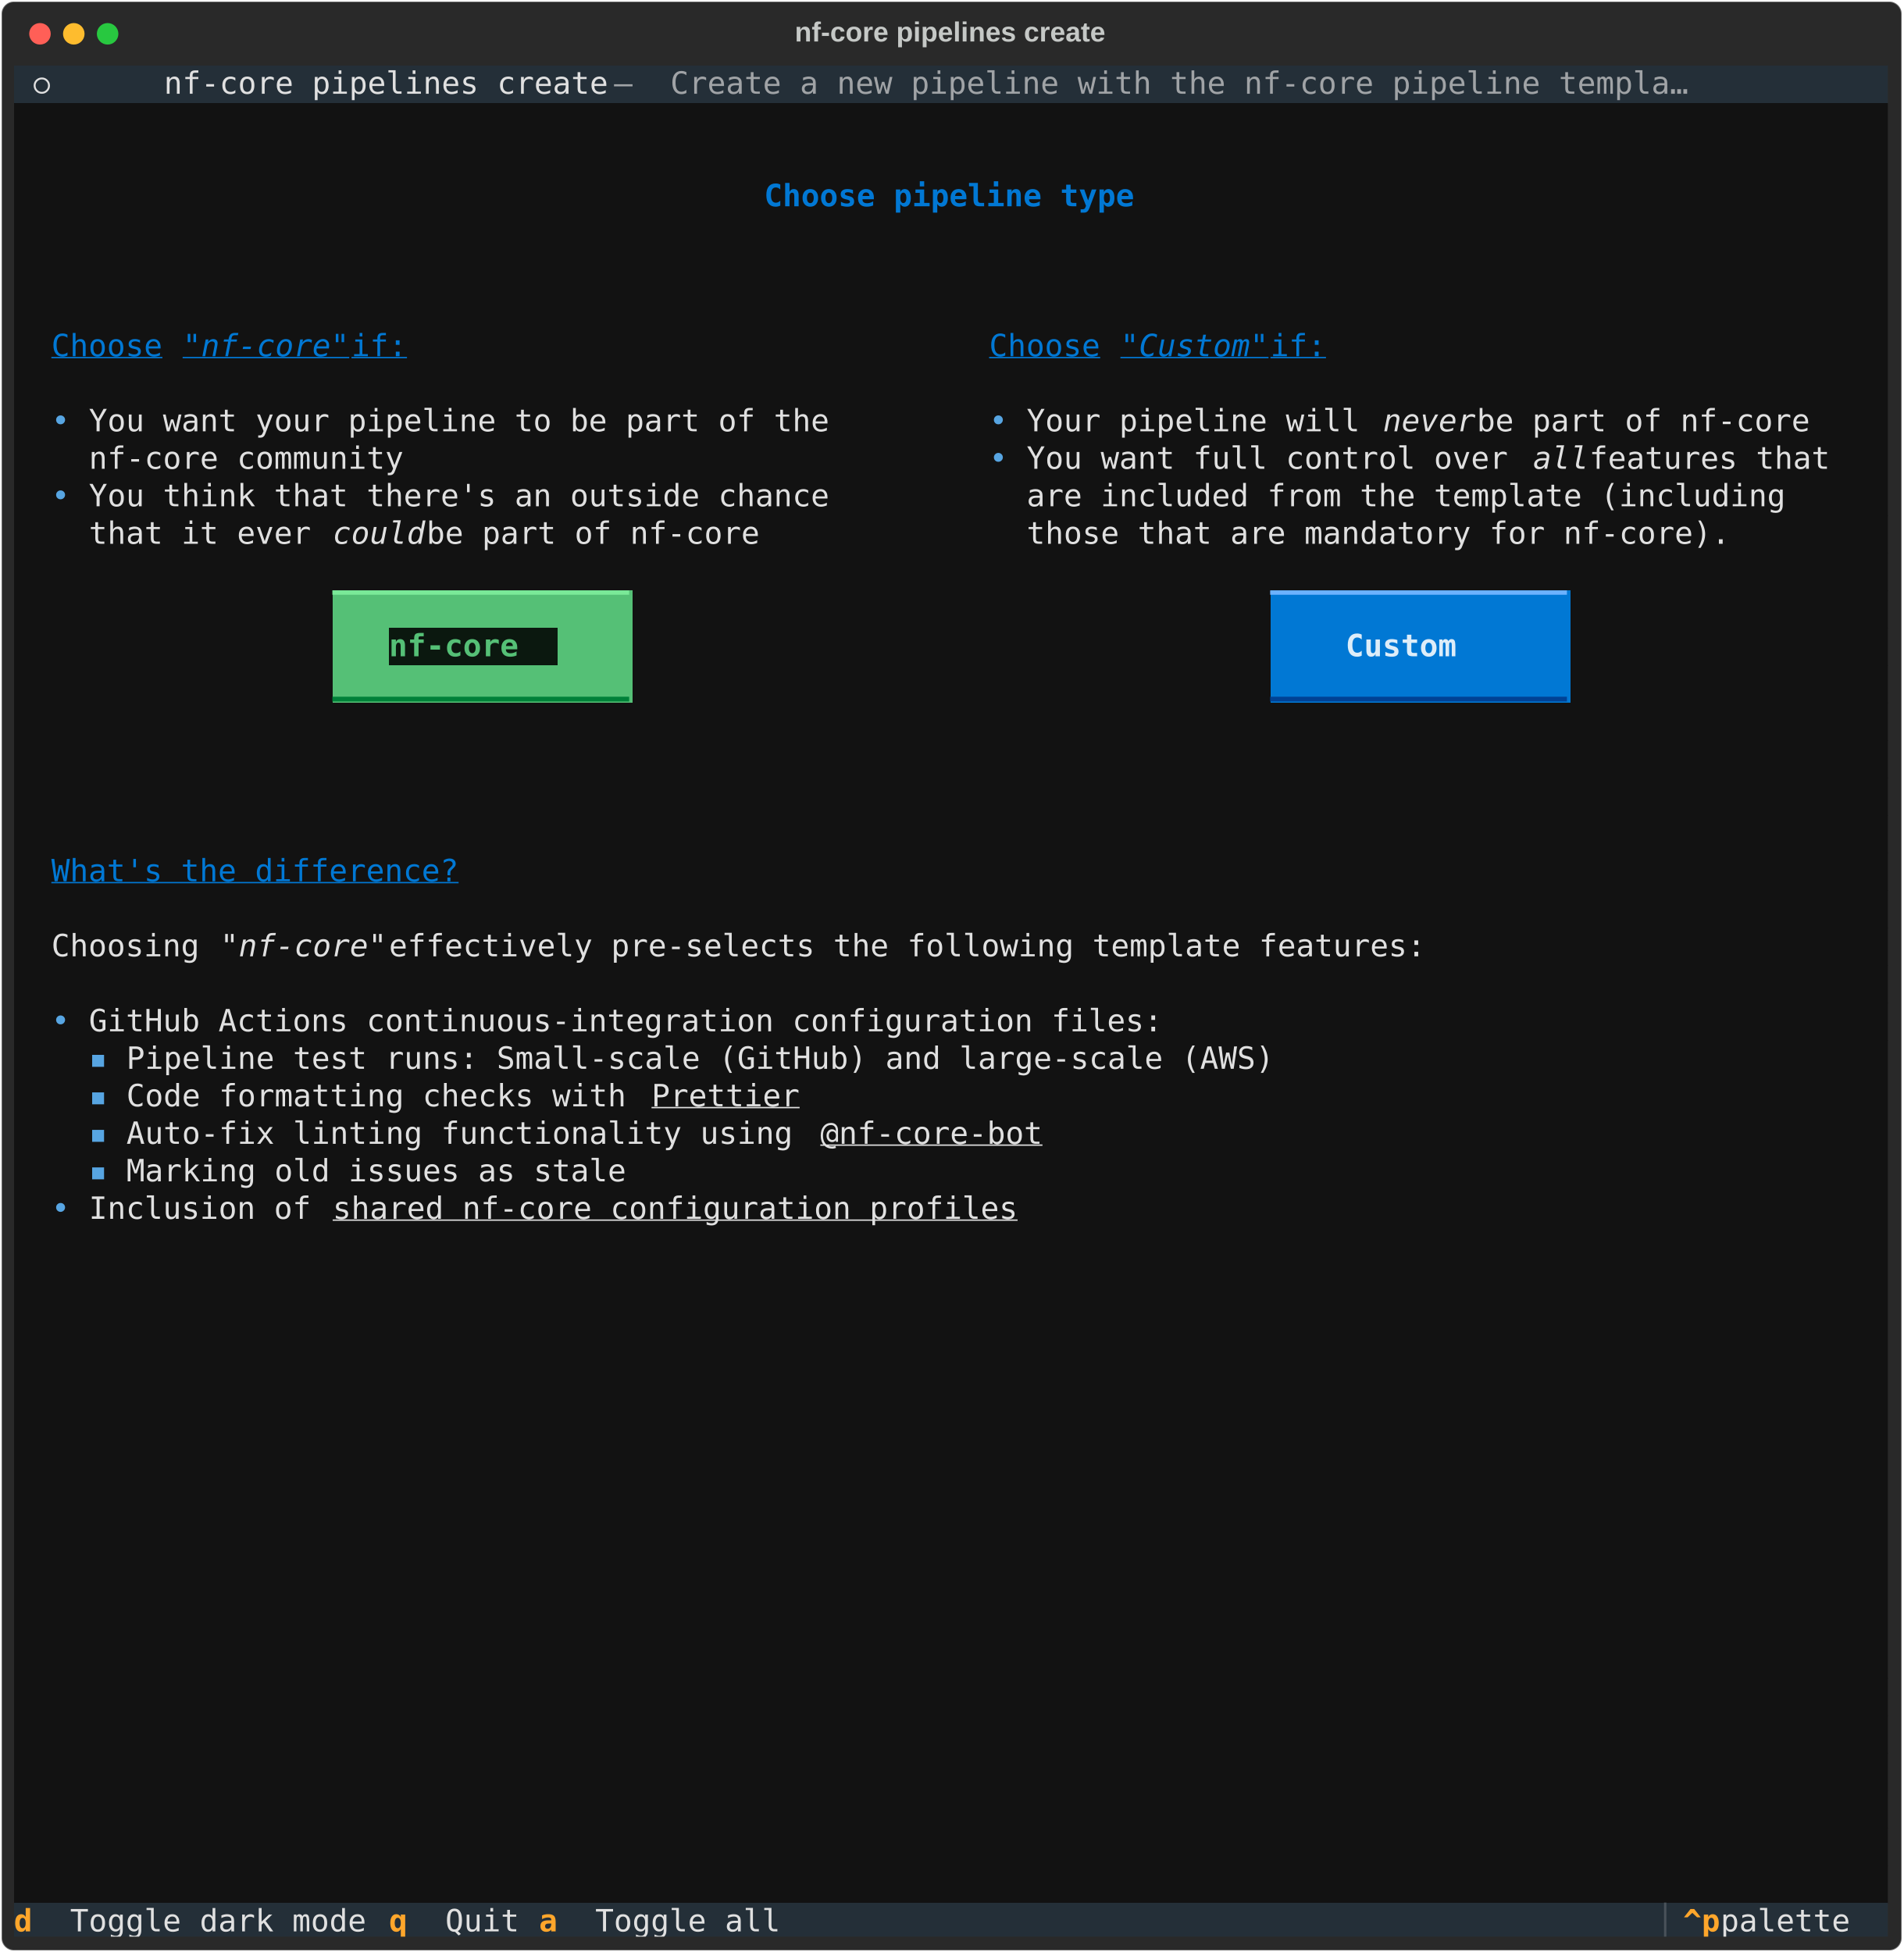
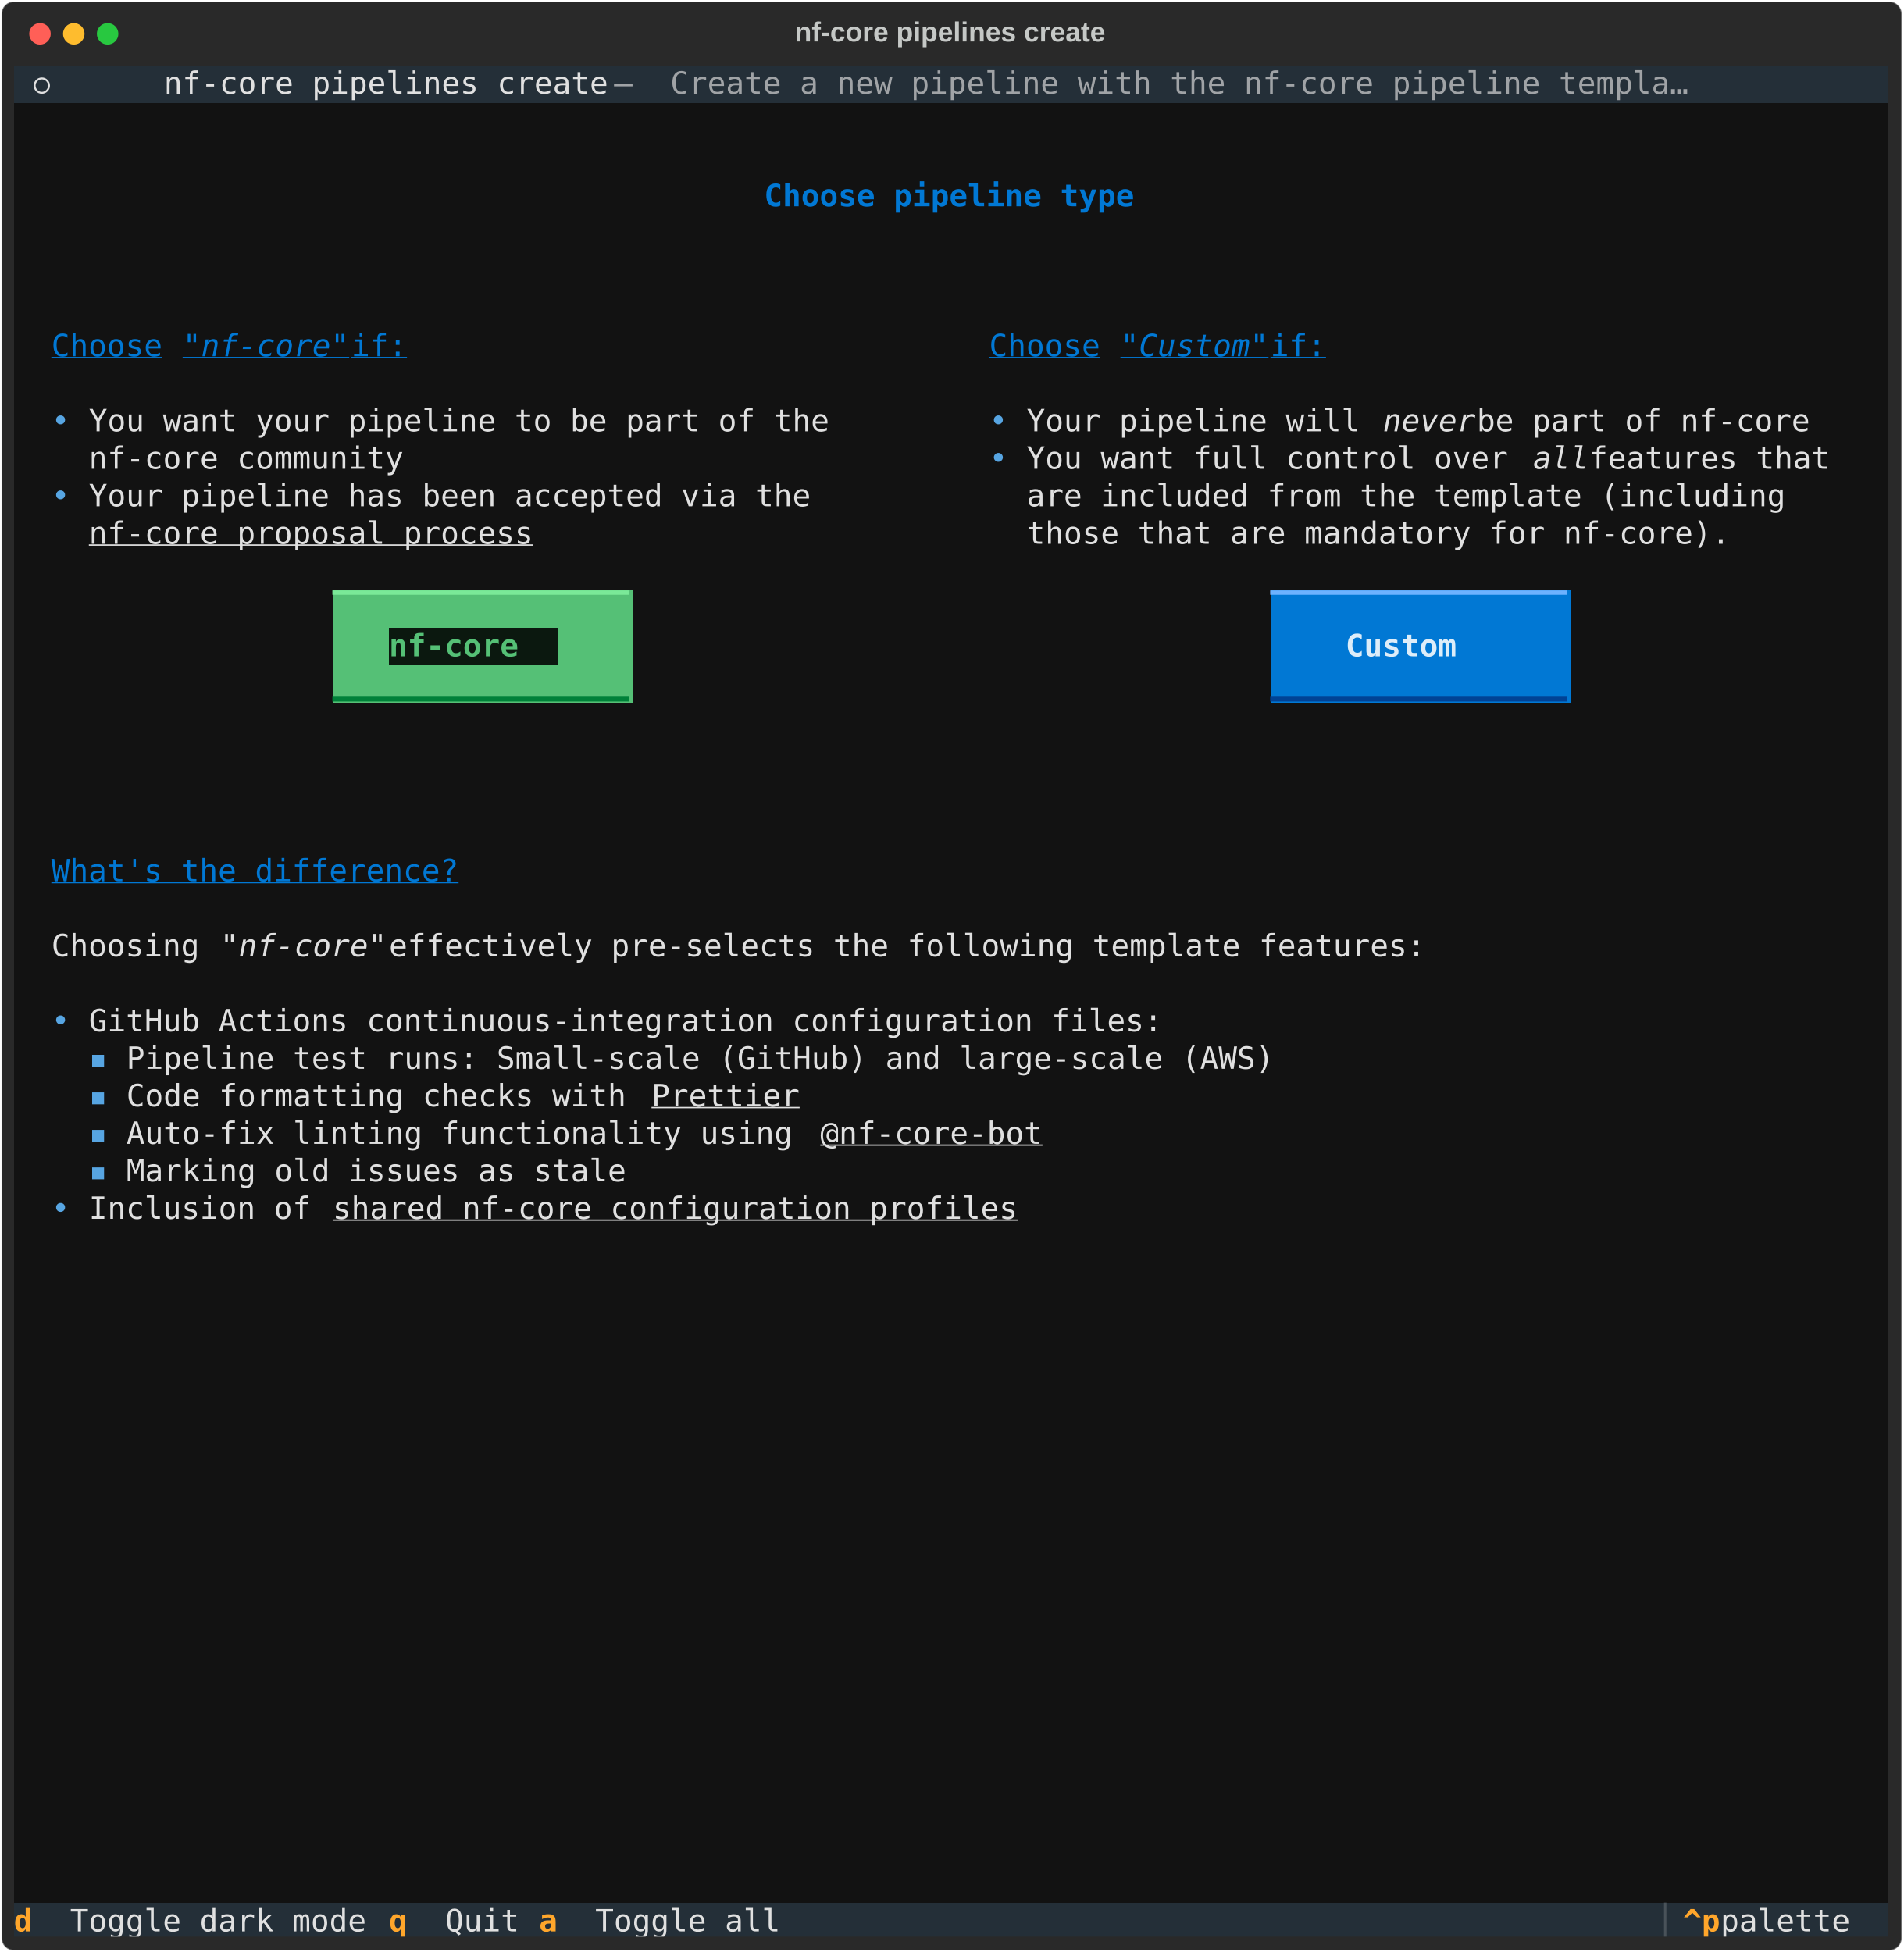
<svg xmlns="http://www.w3.org/2000/svg" class="rich-terminal" viewBox="0 0 1238 1270.0">
  <style>

    @font-face {
        font-family: "Fira Code";
        src: local("FiraCode-Regular"),
                url("https://cdnjs.cloudflare.com/ajax/libs/firacode/6.2.0/woff2/FiraCode-Regular.woff2") format("woff2"),
                url("https://cdnjs.cloudflare.com/ajax/libs/firacode/6.2.0/woff/FiraCode-Regular.woff") format("woff");
        font-style: normal;
        font-weight: 400;
    }
    @font-face {
        font-family: "Fira Code";
        src: local("FiraCode-Bold"),
                url("https://cdnjs.cloudflare.com/ajax/libs/firacode/6.2.0/woff2/FiraCode-Bold.woff2") format("woff2"),
                url("https://cdnjs.cloudflare.com/ajax/libs/firacode/6.2.0/woff/FiraCode-Bold.woff") format("woff");
        font-style: bold;
        font-weight: 700;
    }

    .terminal-matrix {
        font-family: Fira Code, monospace;
        font-size: 20px;
        line-height: 24.4px;
        font-variant-east-asian: full-width;
    }

    .terminal-title {
        font-size: 18px;
        font-weight: bold;
        font-family: arial;
    }

    .terminal-r1 { fill: #c5c8c6 }
.terminal-r2 { fill: #e0e0e0 }
.terminal-r3 { fill: #a0a3a6 }
.terminal-r4 { fill: #0178d4;font-weight: bold }
.terminal-r5 { fill: #0178d4;text-decoration: underline; }
.terminal-r6 { fill: #0178d4;font-style: italic;;text-decoration: underline; }
.terminal-r7 { fill: #57a5e2 }
.terminal-r8 { fill: #e0e0e0;font-style: italic; }
- .terminal-r9 { fill: #7ae998 }
- .terminal-r10 { fill: #6db2ff }
- .terminal-r11 { fill: #55c076;font-weight: bold }
- .terminal-r12 { fill: #ddedf9;font-weight: bold }
- .terminal-r13 { fill: #008139 }
- .terminal-r14 { fill: #004295 }
- .terminal-r15 { fill: #e0e0e0;text-decoration: underline; }
+ .terminal-r9 { fill: #e0e0e0;text-decoration: underline; }
+ .terminal-r10 { fill: #7ae998 }
+ .terminal-r11 { fill: #6db2ff }
+ .terminal-r12 { fill: #55c076;font-weight: bold }
+ .terminal-r13 { fill: #ddedf9;font-weight: bold }
+ .terminal-r14 { fill: #008139 }
+ .terminal-r15 { fill: #004295 }
.terminal-r16 { fill: #ffa62b;font-weight: bold }
.terminal-r17 { fill: #495259 }
    </style>
  <defs>
    <clipPath id="terminal-clip-terminal">
      <rect x="0" y="0" width="1219.0" height="1219.0" />
    </clipPath>
    <clipPath id="terminal-line-0">
      <rect x="0" y="1.5" width="1220" height="24.65" />
    </clipPath>
    <clipPath id="terminal-line-1">
      <rect x="0" y="25.9" width="1220" height="24.65" />
    </clipPath>
    <clipPath id="terminal-line-2">
      <rect x="0" y="50.3" width="1220" height="24.65" />
    </clipPath>
    <clipPath id="terminal-line-3">
      <rect x="0" y="74.7" width="1220" height="24.65" />
    </clipPath>
    <clipPath id="terminal-line-4">
      <rect x="0" y="99.1" width="1220" height="24.65" />
    </clipPath>
    <clipPath id="terminal-line-5">
      <rect x="0" y="123.5" width="1220" height="24.65" />
    </clipPath>
    <clipPath id="terminal-line-6">
      <rect x="0" y="147.9" width="1220" height="24.65" />
    </clipPath>
    <clipPath id="terminal-line-7">
      <rect x="0" y="172.3" width="1220" height="24.65" />
    </clipPath>
    <clipPath id="terminal-line-8">
      <rect x="0" y="196.7" width="1220" height="24.65" />
    </clipPath>
    <clipPath id="terminal-line-9">
      <rect x="0" y="221.1" width="1220" height="24.65" />
    </clipPath>
    <clipPath id="terminal-line-10">
      <rect x="0" y="245.5" width="1220" height="24.65" />
    </clipPath>
    <clipPath id="terminal-line-11">
      <rect x="0" y="269.9" width="1220" height="24.65" />
    </clipPath>
    <clipPath id="terminal-line-12">
      <rect x="0" y="294.3" width="1220" height="24.65" />
    </clipPath>
    <clipPath id="terminal-line-13">
      <rect x="0" y="318.7" width="1220" height="24.65" />
    </clipPath>
    <clipPath id="terminal-line-14">
      <rect x="0" y="343.1" width="1220" height="24.65" />
    </clipPath>
    <clipPath id="terminal-line-15">
      <rect x="0" y="367.5" width="1220" height="24.65" />
    </clipPath>
    <clipPath id="terminal-line-16">
      <rect x="0" y="391.9" width="1220" height="24.65" />
    </clipPath>
    <clipPath id="terminal-line-17">
      <rect x="0" y="416.3" width="1220" height="24.65" />
    </clipPath>
    <clipPath id="terminal-line-18">
      <rect x="0" y="440.7" width="1220" height="24.65" />
    </clipPath>
    <clipPath id="terminal-line-19">
      <rect x="0" y="465.1" width="1220" height="24.65" />
    </clipPath>
    <clipPath id="terminal-line-20">
      <rect x="0" y="489.5" width="1220" height="24.65" />
    </clipPath>
    <clipPath id="terminal-line-21">
      <rect x="0" y="513.9" width="1220" height="24.65" />
    </clipPath>
    <clipPath id="terminal-line-22">
      <rect x="0" y="538.3" width="1220" height="24.65" />
    </clipPath>
    <clipPath id="terminal-line-23">
      <rect x="0" y="562.7" width="1220" height="24.65" />
    </clipPath>
    <clipPath id="terminal-line-24">
      <rect x="0" y="587.1" width="1220" height="24.65" />
    </clipPath>
    <clipPath id="terminal-line-25">
      <rect x="0" y="611.5" width="1220" height="24.65" />
    </clipPath>
    <clipPath id="terminal-line-26">
      <rect x="0" y="635.9" width="1220" height="24.65" />
    </clipPath>
    <clipPath id="terminal-line-27">
      <rect x="0" y="660.3" width="1220" height="24.65" />
    </clipPath>
    <clipPath id="terminal-line-28">
      <rect x="0" y="684.7" width="1220" height="24.65" />
    </clipPath>
    <clipPath id="terminal-line-29">
      <rect x="0" y="709.1" width="1220" height="24.65" />
    </clipPath>
    <clipPath id="terminal-line-30">
      <rect x="0" y="733.5" width="1220" height="24.65" />
    </clipPath>
    <clipPath id="terminal-line-31">
      <rect x="0" y="757.9" width="1220" height="24.65" />
    </clipPath>
    <clipPath id="terminal-line-32">
      <rect x="0" y="782.3" width="1220" height="24.65" />
    </clipPath>
    <clipPath id="terminal-line-33">
      <rect x="0" y="806.7" width="1220" height="24.65" />
    </clipPath>
    <clipPath id="terminal-line-34">
      <rect x="0" y="831.1" width="1220" height="24.65" />
    </clipPath>
    <clipPath id="terminal-line-35">
      <rect x="0" y="855.5" width="1220" height="24.65" />
    </clipPath>
    <clipPath id="terminal-line-36">
      <rect x="0" y="879.9" width="1220" height="24.65" />
    </clipPath>
    <clipPath id="terminal-line-37">
      <rect x="0" y="904.3" width="1220" height="24.65" />
    </clipPath>
    <clipPath id="terminal-line-38">
      <rect x="0" y="928.7" width="1220" height="24.65" />
    </clipPath>
    <clipPath id="terminal-line-39">
      <rect x="0" y="953.1" width="1220" height="24.65" />
    </clipPath>
    <clipPath id="terminal-line-40">
      <rect x="0" y="977.5" width="1220" height="24.65" />
    </clipPath>
    <clipPath id="terminal-line-41">
      <rect x="0" y="1001.9" width="1220" height="24.65" />
    </clipPath>
    <clipPath id="terminal-line-42">
      <rect x="0" y="1026.3" width="1220" height="24.65" />
    </clipPath>
    <clipPath id="terminal-line-43">
      <rect x="0" y="1050.7" width="1220" height="24.65" />
    </clipPath>
    <clipPath id="terminal-line-44">
      <rect x="0" y="1075.1" width="1220" height="24.65" />
    </clipPath>
    <clipPath id="terminal-line-45">
      <rect x="0" y="1099.5" width="1220" height="24.65" />
    </clipPath>
    <clipPath id="terminal-line-46">
      <rect x="0" y="1123.9" width="1220" height="24.65" />
    </clipPath>
    <clipPath id="terminal-line-47">
      <rect x="0" y="1148.3" width="1220" height="24.65" />
    </clipPath>
    <clipPath id="terminal-line-48">
      <rect x="0" y="1172.7" width="1220" height="24.65" />
    </clipPath>
  </defs>
  <rect fill="#292929" stroke="rgba(255,255,255,0.35)" stroke-width="1" x="1" y="1" width="1236" height="1268" rx="8" />
  <text class="terminal-title" fill="#c5c8c6" text-anchor="middle" x="618" y="27">nf-core pipelines create</text>
  <g transform="translate(26,22)">
    <circle cx="0" cy="0" r="7" fill="#ff5f57" />
    <circle cx="22" cy="0" r="7" fill="#febc2e" />
    <circle cx="44" cy="0" r="7" fill="#28c840" />
  </g>
  <g transform="translate(9, 41)" clip-path="url(#terminal-clip-terminal)">
    <rect fill="#242f38" x="0" y="1.5" width="12.2" height="24.65" shape-rendering="crispEdges" />
    <rect fill="#242f38" x="12.2" y="1.5" width="12.2" height="24.65" shape-rendering="crispEdges" />
    <rect fill="#242f38" x="24.4" y="1.5" width="61" height="24.65" shape-rendering="crispEdges" />
    <rect fill="#242f38" x="85.4" y="1.5" width="12.2" height="24.65" shape-rendering="crispEdges" />
    <rect fill="#242f38" x="97.6" y="1.5" width="292.8" height="24.65" shape-rendering="crispEdges" />
    <rect fill="#242f38" x="390.4" y="1.5" width="36.6" height="24.65" shape-rendering="crispEdges" />
    <rect fill="#242f38" x="427" y="1.5" width="671" height="24.65" shape-rendering="crispEdges" />
    <rect fill="#242f38" x="1098" y="1.5" width="12.2" height="24.65" shape-rendering="crispEdges" />
    <rect fill="#242f38" x="1110.2" y="1.5" width="0" height="24.65" shape-rendering="crispEdges" />
    <rect fill="#242f38" x="1110.2" y="1.5" width="109.8" height="24.65" shape-rendering="crispEdges" />
    <rect fill="#121212" x="0" y="25.9" width="1220" height="24.65" shape-rendering="crispEdges" />
    <rect fill="#121212" x="0" y="50.3" width="1220" height="24.65" shape-rendering="crispEdges" />
    <rect fill="#121212" x="0" y="74.7" width="24.4" height="24.65" shape-rendering="crispEdges" />
    <rect fill="#121212" x="24.4" y="74.7" width="463.6" height="24.65" shape-rendering="crispEdges" />
    <rect fill="#121212" x="488" y="74.7" width="244" height="24.65" shape-rendering="crispEdges" />
    <rect fill="#121212" x="732" y="74.7" width="463.6" height="24.65" shape-rendering="crispEdges" />
    <rect fill="#121212" x="1195.6" y="74.7" width="24.4" height="24.65" shape-rendering="crispEdges" />
    <rect fill="#121212" x="0" y="99.1" width="1220" height="24.65" shape-rendering="crispEdges" />
    <rect fill="#121212" x="0" y="123.5" width="1220" height="24.65" shape-rendering="crispEdges" />
    <rect fill="#121212" x="0" y="147.9" width="1220" height="24.65" shape-rendering="crispEdges" />
    <rect fill="#121212" x="0" y="172.3" width="24.4" height="24.65" shape-rendering="crispEdges" />
    <rect fill="#121212" x="24.4" y="172.3" width="85.4" height="24.65" shape-rendering="crispEdges" />
    <rect fill="#121212" x="109.8" y="172.3" width="109.8" height="24.65" shape-rendering="crispEdges" />
    <rect fill="#121212" x="219.6" y="172.3" width="48.8" height="24.65" shape-rendering="crispEdges" />
    <rect fill="#121212" x="268.4" y="172.3" width="366" height="24.65" shape-rendering="crispEdges" />
    <rect fill="#121212" x="634.4" y="172.3" width="85.4" height="24.65" shape-rendering="crispEdges" />
    <rect fill="#121212" x="719.8" y="172.3" width="97.6" height="24.65" shape-rendering="crispEdges" />
    <rect fill="#121212" x="817.4" y="172.3" width="48.8" height="24.65" shape-rendering="crispEdges" />
    <rect fill="#121212" x="866.2" y="172.3" width="353.8" height="24.65" shape-rendering="crispEdges" />
    <rect fill="#121212" x="0" y="196.7" width="1220" height="24.65" shape-rendering="crispEdges" />
    <rect fill="#121212" x="0" y="221.1" width="24.4" height="24.65" shape-rendering="crispEdges" />
    <rect fill="#121212" x="24.4" y="221.1" width="24.4" height="24.65" shape-rendering="crispEdges" />
    <rect fill="#121212" x="48.8" y="221.1" width="488" height="24.65" shape-rendering="crispEdges" />
    <rect fill="#121212" x="536.8" y="221.1" width="97.6" height="24.65" shape-rendering="crispEdges" />
    <rect fill="#121212" x="634.4" y="221.1" width="24.4" height="24.65" shape-rendering="crispEdges" />
    <rect fill="#121212" x="658.8" y="221.1" width="231.8" height="24.65" shape-rendering="crispEdges" />
    <rect fill="#121212" x="890.6" y="221.1" width="61" height="24.65" shape-rendering="crispEdges" />
    <rect fill="#121212" x="951.6" y="221.1" width="231.8" height="24.65" shape-rendering="crispEdges" />
    <rect fill="#121212" x="1183.4" y="221.1" width="36.6" height="24.65" shape-rendering="crispEdges" />
    <rect fill="#121212" x="0" y="245.5" width="24.4" height="24.65" shape-rendering="crispEdges" />
    <rect fill="#121212" x="24.4" y="245.5" width="24.4" height="24.65" shape-rendering="crispEdges" />
    <rect fill="#121212" x="48.8" y="245.5" width="207.4" height="24.65" shape-rendering="crispEdges" />
    <rect fill="#121212" x="256.2" y="245.5" width="378.2" height="24.65" shape-rendering="crispEdges" />
    <rect fill="#121212" x="634.4" y="245.5" width="24.4" height="24.65" shape-rendering="crispEdges" />
    <rect fill="#121212" x="658.8" y="245.5" width="329.4" height="24.65" shape-rendering="crispEdges" />
    <rect fill="#121212" x="988.2" y="245.5" width="36.6" height="24.65" shape-rendering="crispEdges" />
    <rect fill="#121212" x="1024.8" y="245.5" width="170.8" height="24.65" shape-rendering="crispEdges" />
    <rect fill="#121212" x="1195.6" y="245.5" width="24.4" height="24.65" shape-rendering="crispEdges" />
    <rect fill="#121212" x="0" y="269.9" width="24.4" height="24.65" shape-rendering="crispEdges" />
    <rect fill="#121212" x="24.4" y="269.9" width="24.4" height="24.65" shape-rendering="crispEdges" />
-     <rect fill="#121212" x="48.8" y="269.9" width="488" height="24.65" shape-rendering="crispEdges" />
-     <rect fill="#121212" x="536.8" y="269.9" width="97.6" height="24.65" shape-rendering="crispEdges" />
+     <rect fill="#121212" x="48.8" y="269.9" width="475.8" height="24.65" shape-rendering="crispEdges" />
+     <rect fill="#121212" x="524.6" y="269.9" width="109.8" height="24.65" shape-rendering="crispEdges" />
    <rect fill="#121212" x="634.4" y="269.9" width="24.4" height="24.65" shape-rendering="crispEdges" />
    <rect fill="#121212" x="658.8" y="269.9" width="500.2" height="24.65" shape-rendering="crispEdges" />
    <rect fill="#121212" x="1159" y="269.9" width="61" height="24.65" shape-rendering="crispEdges" />
    <rect fill="#121212" x="0" y="294.3" width="24.4" height="24.65" shape-rendering="crispEdges" />
    <rect fill="#121212" x="24.4" y="294.3" width="24.4" height="24.65" shape-rendering="crispEdges" />
-     <rect fill="#121212" x="48.8" y="294.3" width="158.6" height="24.65" shape-rendering="crispEdges" />
-     <rect fill="#121212" x="207.4" y="294.3" width="61" height="24.65" shape-rendering="crispEdges" />
-     <rect fill="#121212" x="268.4" y="294.3" width="231.8" height="24.65" shape-rendering="crispEdges" />
-     <rect fill="#121212" x="500.2" y="294.3" width="134.2" height="24.65" shape-rendering="crispEdges" />
+     <rect fill="#121212" x="48.8" y="294.3" width="292.8" height="24.65" shape-rendering="crispEdges" />
+     <rect fill="#121212" x="341.6" y="294.3" width="292.8" height="24.65" shape-rendering="crispEdges" />
    <rect fill="#121212" x="634.4" y="294.3" width="24.4" height="24.65" shape-rendering="crispEdges" />
    <rect fill="#121212" x="658.8" y="294.3" width="463.6" height="24.65" shape-rendering="crispEdges" />
    <rect fill="#121212" x="1122.4" y="294.3" width="97.6" height="24.65" shape-rendering="crispEdges" />
    <rect fill="#121212" x="0" y="318.7" width="1220" height="24.65" shape-rendering="crispEdges" />
    <rect fill="#121212" x="0" y="343.1" width="207.4" height="24.65" shape-rendering="crispEdges" />
    <rect fill="#55c076" x="207.4" y="343.1" width="195.2" height="24.65" shape-rendering="crispEdges" />
    <rect fill="#121212" x="402.6" y="343.1" width="414.8" height="24.65" shape-rendering="crispEdges" />
    <rect fill="#0178d4" x="817.4" y="343.1" width="195.2" height="24.65" shape-rendering="crispEdges" />
    <rect fill="#121212" x="1012.6" y="343.1" width="207.4" height="24.65" shape-rendering="crispEdges" />
    <rect fill="#121212" x="0" y="367.5" width="207.4" height="24.65" shape-rendering="crispEdges" />
    <rect fill="#55c076" x="207.4" y="367.5" width="36.6" height="24.65" shape-rendering="crispEdges" />
    <rect fill="#0b180f" x="244" y="367.5" width="109.8" height="24.65" shape-rendering="crispEdges" />
    <rect fill="#55c076" x="353.8" y="367.5" width="48.8" height="24.65" shape-rendering="crispEdges" />
    <rect fill="#121212" x="402.6" y="367.5" width="414.8" height="24.65" shape-rendering="crispEdges" />
    <rect fill="#0178d4" x="817.4" y="367.5" width="48.8" height="24.65" shape-rendering="crispEdges" />
    <rect fill="#0178d4" x="866.2" y="367.5" width="97.6" height="24.65" shape-rendering="crispEdges" />
    <rect fill="#0178d4" x="963.8" y="367.5" width="48.8" height="24.65" shape-rendering="crispEdges" />
    <rect fill="#121212" x="1012.6" y="367.5" width="207.4" height="24.65" shape-rendering="crispEdges" />
    <rect fill="#121212" x="0" y="391.9" width="207.4" height="24.65" shape-rendering="crispEdges" />
    <rect fill="#55c076" x="207.4" y="391.9" width="195.2" height="24.65" shape-rendering="crispEdges" />
    <rect fill="#121212" x="402.6" y="391.9" width="414.8" height="24.65" shape-rendering="crispEdges" />
    <rect fill="#0178d4" x="817.4" y="391.9" width="195.2" height="24.65" shape-rendering="crispEdges" />
    <rect fill="#121212" x="1012.6" y="391.9" width="207.4" height="24.65" shape-rendering="crispEdges" />
    <rect fill="#121212" x="0" y="416.3" width="1220" height="24.65" shape-rendering="crispEdges" />
    <rect fill="#121212" x="0" y="440.7" width="1220" height="24.65" shape-rendering="crispEdges" />
    <rect fill="#121212" x="0" y="465.1" width="1220" height="24.65" shape-rendering="crispEdges" />
    <rect fill="#121212" x="0" y="489.5" width="1220" height="24.65" shape-rendering="crispEdges" />
    <rect fill="#121212" x="0" y="513.9" width="24.4" height="24.65" shape-rendering="crispEdges" />
    <rect fill="#121212" x="24.4" y="513.9" width="268.4" height="24.65" shape-rendering="crispEdges" />
    <rect fill="#121212" x="292.8" y="513.9" width="927.2" height="24.65" shape-rendering="crispEdges" />
    <rect fill="#121212" x="0" y="538.3" width="1220" height="24.65" shape-rendering="crispEdges" />
    <rect fill="#121212" x="0" y="562.7" width="24.4" height="24.65" shape-rendering="crispEdges" />
    <rect fill="#121212" x="24.4" y="562.7" width="109.8" height="24.65" shape-rendering="crispEdges" />
    <rect fill="#121212" x="134.2" y="562.7" width="109.8" height="24.65" shape-rendering="crispEdges" />
    <rect fill="#121212" x="244" y="562.7" width="695.4" height="24.65" shape-rendering="crispEdges" />
    <rect fill="#121212" x="939.4" y="562.7" width="280.6" height="24.65" shape-rendering="crispEdges" />
    <rect fill="#121212" x="0" y="587.1" width="1220" height="24.65" shape-rendering="crispEdges" />
    <rect fill="#121212" x="0" y="611.5" width="24.4" height="24.65" shape-rendering="crispEdges" />
    <rect fill="#121212" x="24.4" y="611.5" width="24.4" height="24.65" shape-rendering="crispEdges" />
    <rect fill="#121212" x="48.8" y="611.5" width="707.6" height="24.65" shape-rendering="crispEdges" />
    <rect fill="#121212" x="756.4" y="611.5" width="463.6" height="24.65" shape-rendering="crispEdges" />
    <rect fill="#121212" x="0" y="635.9" width="24.4" height="24.65" shape-rendering="crispEdges" />
    <rect fill="#121212" x="24.4" y="635.9" width="24.4" height="24.65" shape-rendering="crispEdges" />
    <rect fill="#121212" x="48.8" y="635.9" width="24.4" height="24.65" shape-rendering="crispEdges" />
    <rect fill="#121212" x="73.2" y="635.9" width="756.4" height="24.65" shape-rendering="crispEdges" />
    <rect fill="#121212" x="829.6" y="635.9" width="390.4" height="24.65" shape-rendering="crispEdges" />
    <rect fill="#121212" x="0" y="660.3" width="24.4" height="24.65" shape-rendering="crispEdges" />
    <rect fill="#121212" x="24.4" y="660.3" width="24.4" height="24.65" shape-rendering="crispEdges" />
    <rect fill="#121212" x="48.8" y="660.3" width="24.4" height="24.65" shape-rendering="crispEdges" />
    <rect fill="#121212" x="73.2" y="660.3" width="341.6" height="24.65" shape-rendering="crispEdges" />
    <rect fill="#121212" x="414.8" y="660.3" width="97.6" height="24.65" shape-rendering="crispEdges" />
    <rect fill="#121212" x="512.4" y="660.3" width="707.6" height="24.65" shape-rendering="crispEdges" />
    <rect fill="#121212" x="0" y="684.7" width="24.4" height="24.65" shape-rendering="crispEdges" />
    <rect fill="#121212" x="24.4" y="684.7" width="24.4" height="24.65" shape-rendering="crispEdges" />
    <rect fill="#121212" x="48.8" y="684.7" width="24.4" height="24.65" shape-rendering="crispEdges" />
    <rect fill="#121212" x="73.2" y="684.7" width="451.4" height="24.65" shape-rendering="crispEdges" />
    <rect fill="#121212" x="524.6" y="684.7" width="146.4" height="24.65" shape-rendering="crispEdges" />
    <rect fill="#121212" x="671" y="684.7" width="549" height="24.65" shape-rendering="crispEdges" />
    <rect fill="#121212" x="0" y="709.1" width="24.4" height="24.65" shape-rendering="crispEdges" />
    <rect fill="#121212" x="24.4" y="709.1" width="24.4" height="24.65" shape-rendering="crispEdges" />
    <rect fill="#121212" x="48.8" y="709.1" width="24.4" height="24.65" shape-rendering="crispEdges" />
    <rect fill="#121212" x="73.2" y="709.1" width="329.4" height="24.65" shape-rendering="crispEdges" />
    <rect fill="#121212" x="402.6" y="709.1" width="817.4" height="24.65" shape-rendering="crispEdges" />
    <rect fill="#121212" x="0" y="733.5" width="24.4" height="24.65" shape-rendering="crispEdges" />
    <rect fill="#121212" x="24.4" y="733.5" width="24.4" height="24.65" shape-rendering="crispEdges" />
    <rect fill="#121212" x="48.8" y="733.5" width="158.6" height="24.65" shape-rendering="crispEdges" />
    <rect fill="#121212" x="207.4" y="733.5" width="451.4" height="24.65" shape-rendering="crispEdges" />
    <rect fill="#121212" x="658.8" y="733.5" width="561.2" height="24.65" shape-rendering="crispEdges" />
    <rect fill="#121212" x="0" y="757.9" width="1220" height="24.65" shape-rendering="crispEdges" />
    <rect fill="#121212" x="0" y="782.3" width="1220" height="24.65" shape-rendering="crispEdges" />
    <rect fill="#121212" x="0" y="806.7" width="1220" height="24.65" shape-rendering="crispEdges" />
    <rect fill="#121212" x="0" y="831.1" width="1220" height="24.65" shape-rendering="crispEdges" />
    <rect fill="#121212" x="0" y="855.5" width="1220" height="24.65" shape-rendering="crispEdges" />
    <rect fill="#121212" x="0" y="879.9" width="1220" height="24.65" shape-rendering="crispEdges" />
    <rect fill="#121212" x="0" y="904.3" width="1220" height="24.65" shape-rendering="crispEdges" />
    <rect fill="#121212" x="0" y="928.7" width="1220" height="24.65" shape-rendering="crispEdges" />
    <rect fill="#121212" x="0" y="953.1" width="1220" height="24.65" shape-rendering="crispEdges" />
    <rect fill="#121212" x="0" y="977.5" width="1220" height="24.65" shape-rendering="crispEdges" />
    <rect fill="#121212" x="0" y="1001.9" width="1220" height="24.65" shape-rendering="crispEdges" />
    <rect fill="#121212" x="0" y="1026.3" width="1220" height="24.65" shape-rendering="crispEdges" />
    <rect fill="#121212" x="0" y="1050.7" width="1220" height="24.65" shape-rendering="crispEdges" />
    <rect fill="#121212" x="0" y="1075.1" width="1220" height="24.65" shape-rendering="crispEdges" />
    <rect fill="#121212" x="0" y="1099.5" width="1220" height="24.65" shape-rendering="crispEdges" />
    <rect fill="#121212" x="0" y="1123.9" width="1220" height="24.65" shape-rendering="crispEdges" />
    <rect fill="#121212" x="0" y="1148.3" width="1220" height="24.65" shape-rendering="crispEdges" />
    <rect fill="#121212" x="0" y="1172.7" width="1220" height="24.65" shape-rendering="crispEdges" />
    <rect fill="#242f38" x="0" y="1197.1" width="36.6" height="24.65" shape-rendering="crispEdges" />
    <rect fill="#242f38" x="36.6" y="1197.1" width="207.4" height="24.65" shape-rendering="crispEdges" />
    <rect fill="#242f38" x="244" y="1197.1" width="36.6" height="24.65" shape-rendering="crispEdges" />
    <rect fill="#242f38" x="280.6" y="1197.1" width="61" height="24.65" shape-rendering="crispEdges" />
    <rect fill="#242f38" x="341.6" y="1197.1" width="36.6" height="24.65" shape-rendering="crispEdges" />
    <rect fill="#242f38" x="378.2" y="1197.1" width="134.2" height="24.65" shape-rendering="crispEdges" />
    <rect fill="#242f38" x="512.4" y="1197.1" width="561.2" height="24.65" shape-rendering="crispEdges" />
    <rect fill="#242f38" x="1073.6" y="1197.1" width="12.2" height="24.65" shape-rendering="crispEdges" />
    <rect fill="#242f38" x="1085.8" y="1197.1" width="24.4" height="24.65" shape-rendering="crispEdges" />
    <rect fill="#242f38" x="1110.2" y="1197.1" width="97.6" height="24.65" shape-rendering="crispEdges" />
    <rect fill="#242f38" x="1207.8" y="1197.1" width="12.2" height="24.65" shape-rendering="crispEdges" />
    <g class="terminal-matrix">
      <text class="terminal-r2" x="12.2" y="20" textLength="12.2" clip-path="url(#terminal-line-0)">⭘</text>
      <text class="terminal-r2" x="97.6" y="20" textLength="292.8" clip-path="url(#terminal-line-0)">nf-core pipelines create</text>
      <text class="terminal-r3" x="390.4" y="20" textLength="36.6" clip-path="url(#terminal-line-0)"> — </text>
      <text class="terminal-r3" x="427" y="20" textLength="671" clip-path="url(#terminal-line-0)">Create a new pipeline with the nf-core pipeline templa…</text>
      <text class="terminal-r1" x="1220" y="20" textLength="12.2" clip-path="url(#terminal-line-0)">
</text>
      <text class="terminal-r1" x="1220" y="44.4" textLength="12.2" clip-path="url(#terminal-line-1)">
</text>
      <text class="terminal-r1" x="1220" y="68.8" textLength="12.2" clip-path="url(#terminal-line-2)">
</text>
      <text class="terminal-r4" x="488" y="93.2" textLength="244" clip-path="url(#terminal-line-3)">Choose pipeline type</text>
      <text class="terminal-r1" x="1220" y="93.2" textLength="12.2" clip-path="url(#terminal-line-3)">
</text>
      <text class="terminal-r1" x="1220" y="117.6" textLength="12.2" clip-path="url(#terminal-line-4)">
</text>
      <text class="terminal-r1" x="1220" y="142" textLength="12.2" clip-path="url(#terminal-line-5)">
</text>
      <text class="terminal-r1" x="1220" y="166.4" textLength="12.2" clip-path="url(#terminal-line-6)">
</text>
      <text class="terminal-r5" x="24.4" y="190.8" textLength="85.4" clip-path="url(#terminal-line-7)">Choose </text>
      <text class="terminal-r6" x="109.8" y="190.8" textLength="109.8" clip-path="url(#terminal-line-7)">"nf-core"</text>
      <text class="terminal-r5" x="219.6" y="190.8" textLength="48.8" clip-path="url(#terminal-line-7)"> if:</text>
      <text class="terminal-r5" x="634.4" y="190.8" textLength="85.4" clip-path="url(#terminal-line-7)">Choose </text>
      <text class="terminal-r6" x="719.8" y="190.8" textLength="97.6" clip-path="url(#terminal-line-7)">"Custom"</text>
      <text class="terminal-r5" x="817.4" y="190.8" textLength="48.8" clip-path="url(#terminal-line-7)"> if:</text>
      <text class="terminal-r1" x="1220" y="190.8" textLength="12.2" clip-path="url(#terminal-line-7)">
</text>
      <text class="terminal-r1" x="1220" y="215.2" textLength="12.2" clip-path="url(#terminal-line-8)">
</text>
      <text class="terminal-r7" x="24.4" y="239.6" textLength="24.4" clip-path="url(#terminal-line-9)">• </text>
      <text class="terminal-r2" x="48.8" y="239.6" textLength="488" clip-path="url(#terminal-line-9)">You want your pipeline to be part of the</text>
      <text class="terminal-r7" x="634.4" y="239.6" textLength="24.4" clip-path="url(#terminal-line-9)">• </text>
      <text class="terminal-r2" x="658.8" y="239.6" textLength="231.8" clip-path="url(#terminal-line-9)">Your pipeline will </text>
      <text class="terminal-r8" x="890.6" y="239.6" textLength="61" clip-path="url(#terminal-line-9)">never</text>
      <text class="terminal-r2" x="951.6" y="239.6" textLength="231.8" clip-path="url(#terminal-line-9)"> be part of nf-core</text>
      <text class="terminal-r1" x="1220" y="239.6" textLength="12.2" clip-path="url(#terminal-line-9)">
</text>
      <text class="terminal-r2" x="48.8" y="264" textLength="207.4" clip-path="url(#terminal-line-10)">nf-core community</text>
      <text class="terminal-r7" x="634.4" y="264" textLength="24.4" clip-path="url(#terminal-line-10)">• </text>
      <text class="terminal-r2" x="658.8" y="264" textLength="329.4" clip-path="url(#terminal-line-10)">You want full control over </text>
      <text class="terminal-r8" x="988.2" y="264" textLength="36.6" clip-path="url(#terminal-line-10)">all</text>
      <text class="terminal-r2" x="1024.8" y="264" textLength="170.8" clip-path="url(#terminal-line-10)"> features that</text>
      <text class="terminal-r1" x="1220" y="264" textLength="12.2" clip-path="url(#terminal-line-10)">
</text>
      <text class="terminal-r7" x="24.4" y="288.4" textLength="24.4" clip-path="url(#terminal-line-11)">• </text>
-       <text class="terminal-r2" x="48.8" y="288.4" textLength="488" clip-path="url(#terminal-line-11)">You think that there's an outside chance</text>
+       <text class="terminal-r2" x="48.8" y="288.4" textLength="475.8" clip-path="url(#terminal-line-11)">Your pipeline has been accepted via the</text>
      <text class="terminal-r2" x="658.8" y="288.4" textLength="500.2" clip-path="url(#terminal-line-11)">are included from the template (including</text>
      <text class="terminal-r1" x="1220" y="288.4" textLength="12.2" clip-path="url(#terminal-line-11)">
</text>
-       <text class="terminal-r2" x="48.8" y="312.8" textLength="158.6" clip-path="url(#terminal-line-12)">that it ever </text>
-       <text class="terminal-r8" x="207.4" y="312.8" textLength="61" clip-path="url(#terminal-line-12)">could</text>
-       <text class="terminal-r2" x="268.4" y="312.8" textLength="231.8" clip-path="url(#terminal-line-12)"> be part of nf-core</text>
+       <text class="terminal-r9" x="48.8" y="312.8" textLength="292.8" clip-path="url(#terminal-line-12)">nf-core proposal process</text>
      <text class="terminal-r2" x="658.8" y="312.8" textLength="463.6" clip-path="url(#terminal-line-12)">those that are mandatory for nf-core).</text>
      <text class="terminal-r1" x="1220" y="312.8" textLength="12.2" clip-path="url(#terminal-line-12)">
</text>
      <text class="terminal-r1" x="1220" y="337.2" textLength="12.2" clip-path="url(#terminal-line-13)">
</text>
-       <text class="terminal-r9" x="207.4" y="361.6" textLength="195.2" clip-path="url(#terminal-line-14)">▔▔▔▔▔▔▔▔▔▔▔▔▔▔▔▔</text>
-       <text class="terminal-r10" x="817.4" y="361.6" textLength="195.2" clip-path="url(#terminal-line-14)">▔▔▔▔▔▔▔▔▔▔▔▔▔▔▔▔</text>
+       <text class="terminal-r10" x="207.4" y="361.6" textLength="195.2" clip-path="url(#terminal-line-14)">▔▔▔▔▔▔▔▔▔▔▔▔▔▔▔▔</text>
+       <text class="terminal-r11" x="817.4" y="361.6" textLength="195.2" clip-path="url(#terminal-line-14)">▔▔▔▔▔▔▔▔▔▔▔▔▔▔▔▔</text>
      <text class="terminal-r1" x="1220" y="361.6" textLength="12.2" clip-path="url(#terminal-line-14)">
</text>
-       <text class="terminal-r11" x="244" y="386" textLength="109.8" clip-path="url(#terminal-line-15)"> nf-core </text>
-       <text class="terminal-r12" x="866.2" y="386" textLength="97.6" clip-path="url(#terminal-line-15)"> Custom </text>
+       <text class="terminal-r12" x="244" y="386" textLength="109.8" clip-path="url(#terminal-line-15)"> nf-core </text>
+       <text class="terminal-r13" x="866.2" y="386" textLength="97.6" clip-path="url(#terminal-line-15)"> Custom </text>
      <text class="terminal-r1" x="1220" y="386" textLength="12.2" clip-path="url(#terminal-line-15)">
</text>
-       <text class="terminal-r13" x="207.4" y="410.4" textLength="195.2" clip-path="url(#terminal-line-16)">▁▁▁▁▁▁▁▁▁▁▁▁▁▁▁▁</text>
-       <text class="terminal-r14" x="817.4" y="410.4" textLength="195.2" clip-path="url(#terminal-line-16)">▁▁▁▁▁▁▁▁▁▁▁▁▁▁▁▁</text>
+       <text class="terminal-r14" x="207.4" y="410.4" textLength="195.2" clip-path="url(#terminal-line-16)">▁▁▁▁▁▁▁▁▁▁▁▁▁▁▁▁</text>
+       <text class="terminal-r15" x="817.4" y="410.4" textLength="195.2" clip-path="url(#terminal-line-16)">▁▁▁▁▁▁▁▁▁▁▁▁▁▁▁▁</text>
      <text class="terminal-r1" x="1220" y="410.4" textLength="12.2" clip-path="url(#terminal-line-16)">
</text>
      <text class="terminal-r1" x="1220" y="434.8" textLength="12.2" clip-path="url(#terminal-line-17)">
</text>
      <text class="terminal-r1" x="1220" y="459.2" textLength="12.2" clip-path="url(#terminal-line-18)">
</text>
      <text class="terminal-r1" x="1220" y="483.6" textLength="12.2" clip-path="url(#terminal-line-19)">
</text>
      <text class="terminal-r1" x="1220" y="508" textLength="12.2" clip-path="url(#terminal-line-20)">
</text>
      <text class="terminal-r5" x="24.4" y="532.4" textLength="268.4" clip-path="url(#terminal-line-21)">What's the difference?</text>
      <text class="terminal-r1" x="1220" y="532.4" textLength="12.2" clip-path="url(#terminal-line-21)">
</text>
      <text class="terminal-r1" x="1220" y="556.8" textLength="12.2" clip-path="url(#terminal-line-22)">
</text>
      <text class="terminal-r2" x="24.4" y="581.2" textLength="109.8" clip-path="url(#terminal-line-23)">Choosing </text>
      <text class="terminal-r8" x="134.2" y="581.2" textLength="109.8" clip-path="url(#terminal-line-23)">"nf-core"</text>
      <text class="terminal-r2" x="244" y="581.2" textLength="695.4" clip-path="url(#terminal-line-23)"> effectively pre-selects the following template features:</text>
      <text class="terminal-r1" x="1220" y="581.2" textLength="12.2" clip-path="url(#terminal-line-23)">
</text>
      <text class="terminal-r1" x="1220" y="605.6" textLength="12.2" clip-path="url(#terminal-line-24)">
</text>
      <text class="terminal-r7" x="24.4" y="630" textLength="24.4" clip-path="url(#terminal-line-25)">• </text>
      <text class="terminal-r2" x="48.8" y="630" textLength="707.6" clip-path="url(#terminal-line-25)">GitHub Actions continuous-integration configuration files:</text>
      <text class="terminal-r1" x="1220" y="630" textLength="12.2" clip-path="url(#terminal-line-25)">
</text>
      <text class="terminal-r7" x="48.8" y="654.4" textLength="24.4" clip-path="url(#terminal-line-26)">▪ </text>
      <text class="terminal-r2" x="73.2" y="654.4" textLength="756.4" clip-path="url(#terminal-line-26)">Pipeline test runs: Small-scale (GitHub) and large-scale (AWS)</text>
      <text class="terminal-r1" x="1220" y="654.4" textLength="12.2" clip-path="url(#terminal-line-26)">
</text>
      <text class="terminal-r7" x="48.8" y="678.8" textLength="24.4" clip-path="url(#terminal-line-27)">▪ </text>
      <text class="terminal-r2" x="73.2" y="678.8" textLength="341.6" clip-path="url(#terminal-line-27)">Code formatting checks with </text>
-       <text class="terminal-r15" x="414.8" y="678.8" textLength="97.6" clip-path="url(#terminal-line-27)">Prettier</text>
+       <text class="terminal-r9" x="414.8" y="678.8" textLength="97.6" clip-path="url(#terminal-line-27)">Prettier</text>
      <text class="terminal-r1" x="1220" y="678.8" textLength="12.2" clip-path="url(#terminal-line-27)">
</text>
      <text class="terminal-r7" x="48.8" y="703.2" textLength="24.4" clip-path="url(#terminal-line-28)">▪ </text>
      <text class="terminal-r2" x="73.2" y="703.2" textLength="451.4" clip-path="url(#terminal-line-28)">Auto-fix linting functionality using </text>
-       <text class="terminal-r15" x="524.6" y="703.2" textLength="146.4" clip-path="url(#terminal-line-28)">@nf-core-bot</text>
+       <text class="terminal-r9" x="524.6" y="703.2" textLength="146.4" clip-path="url(#terminal-line-28)">@nf-core-bot</text>
      <text class="terminal-r1" x="1220" y="703.2" textLength="12.2" clip-path="url(#terminal-line-28)">
</text>
      <text class="terminal-r7" x="48.8" y="727.6" textLength="24.4" clip-path="url(#terminal-line-29)">▪ </text>
      <text class="terminal-r2" x="73.2" y="727.6" textLength="329.4" clip-path="url(#terminal-line-29)">Marking old issues as stale</text>
      <text class="terminal-r1" x="1220" y="727.6" textLength="12.2" clip-path="url(#terminal-line-29)">
</text>
      <text class="terminal-r7" x="24.4" y="752" textLength="24.4" clip-path="url(#terminal-line-30)">• </text>
      <text class="terminal-r2" x="48.8" y="752" textLength="158.6" clip-path="url(#terminal-line-30)">Inclusion of </text>
-       <text class="terminal-r15" x="207.4" y="752" textLength="451.4" clip-path="url(#terminal-line-30)">shared nf-core configuration profiles</text>
+       <text class="terminal-r9" x="207.4" y="752" textLength="451.4" clip-path="url(#terminal-line-30)">shared nf-core configuration profiles</text>
      <text class="terminal-r1" x="1220" y="752" textLength="12.2" clip-path="url(#terminal-line-30)">
</text>
      <text class="terminal-r1" x="1220" y="776.4" textLength="12.2" clip-path="url(#terminal-line-31)">
</text>
      <text class="terminal-r1" x="1220" y="800.8" textLength="12.2" clip-path="url(#terminal-line-32)">
</text>
      <text class="terminal-r1" x="1220" y="825.2" textLength="12.2" clip-path="url(#terminal-line-33)">
</text>
      <text class="terminal-r1" x="1220" y="849.6" textLength="12.2" clip-path="url(#terminal-line-34)">
</text>
      <text class="terminal-r1" x="1220" y="874" textLength="12.2" clip-path="url(#terminal-line-35)">
</text>
      <text class="terminal-r1" x="1220" y="898.4" textLength="12.2" clip-path="url(#terminal-line-36)">
</text>
      <text class="terminal-r1" x="1220" y="922.8" textLength="12.2" clip-path="url(#terminal-line-37)">
</text>
      <text class="terminal-r1" x="1220" y="947.2" textLength="12.2" clip-path="url(#terminal-line-38)">
</text>
      <text class="terminal-r1" x="1220" y="971.6" textLength="12.2" clip-path="url(#terminal-line-39)">
</text>
      <text class="terminal-r1" x="1220" y="996" textLength="12.2" clip-path="url(#terminal-line-40)">
</text>
      <text class="terminal-r1" x="1220" y="1020.4" textLength="12.2" clip-path="url(#terminal-line-41)">
</text>
      <text class="terminal-r1" x="1220" y="1044.8" textLength="12.2" clip-path="url(#terminal-line-42)">
</text>
      <text class="terminal-r1" x="1220" y="1069.2" textLength="12.2" clip-path="url(#terminal-line-43)">
</text>
      <text class="terminal-r1" x="1220" y="1093.6" textLength="12.2" clip-path="url(#terminal-line-44)">
</text>
      <text class="terminal-r1" x="1220" y="1118" textLength="12.2" clip-path="url(#terminal-line-45)">
</text>
      <text class="terminal-r1" x="1220" y="1142.4" textLength="12.2" clip-path="url(#terminal-line-46)">
</text>
      <text class="terminal-r1" x="1220" y="1166.8" textLength="12.2" clip-path="url(#terminal-line-47)">
</text>
      <text class="terminal-r1" x="1220" y="1191.2" textLength="12.2" clip-path="url(#terminal-line-48)">
</text>
      <text class="terminal-r16" x="0" y="1215.6" textLength="36.6" clip-path="url(#terminal-line-49)"> d </text>
      <text class="terminal-r2" x="36.6" y="1215.6" textLength="207.4" clip-path="url(#terminal-line-49)">Toggle dark mode </text>
      <text class="terminal-r16" x="244" y="1215.6" textLength="36.6" clip-path="url(#terminal-line-49)"> q </text>
      <text class="terminal-r2" x="280.6" y="1215.6" textLength="61" clip-path="url(#terminal-line-49)">Quit </text>
      <text class="terminal-r16" x="341.6" y="1215.6" textLength="36.6" clip-path="url(#terminal-line-49)"> a </text>
      <text class="terminal-r2" x="378.2" y="1215.6" textLength="134.2" clip-path="url(#terminal-line-49)">Toggle all </text>
      <text class="terminal-r17" x="1073.6" y="1215.6" textLength="12.2" clip-path="url(#terminal-line-49)">▏</text>
      <text class="terminal-r16" x="1085.8" y="1215.6" textLength="24.4" clip-path="url(#terminal-line-49)">^p</text>
      <text class="terminal-r2" x="1110.2" y="1215.6" textLength="97.6" clip-path="url(#terminal-line-49)"> palette</text>
    </g>
  </g>
</svg>
